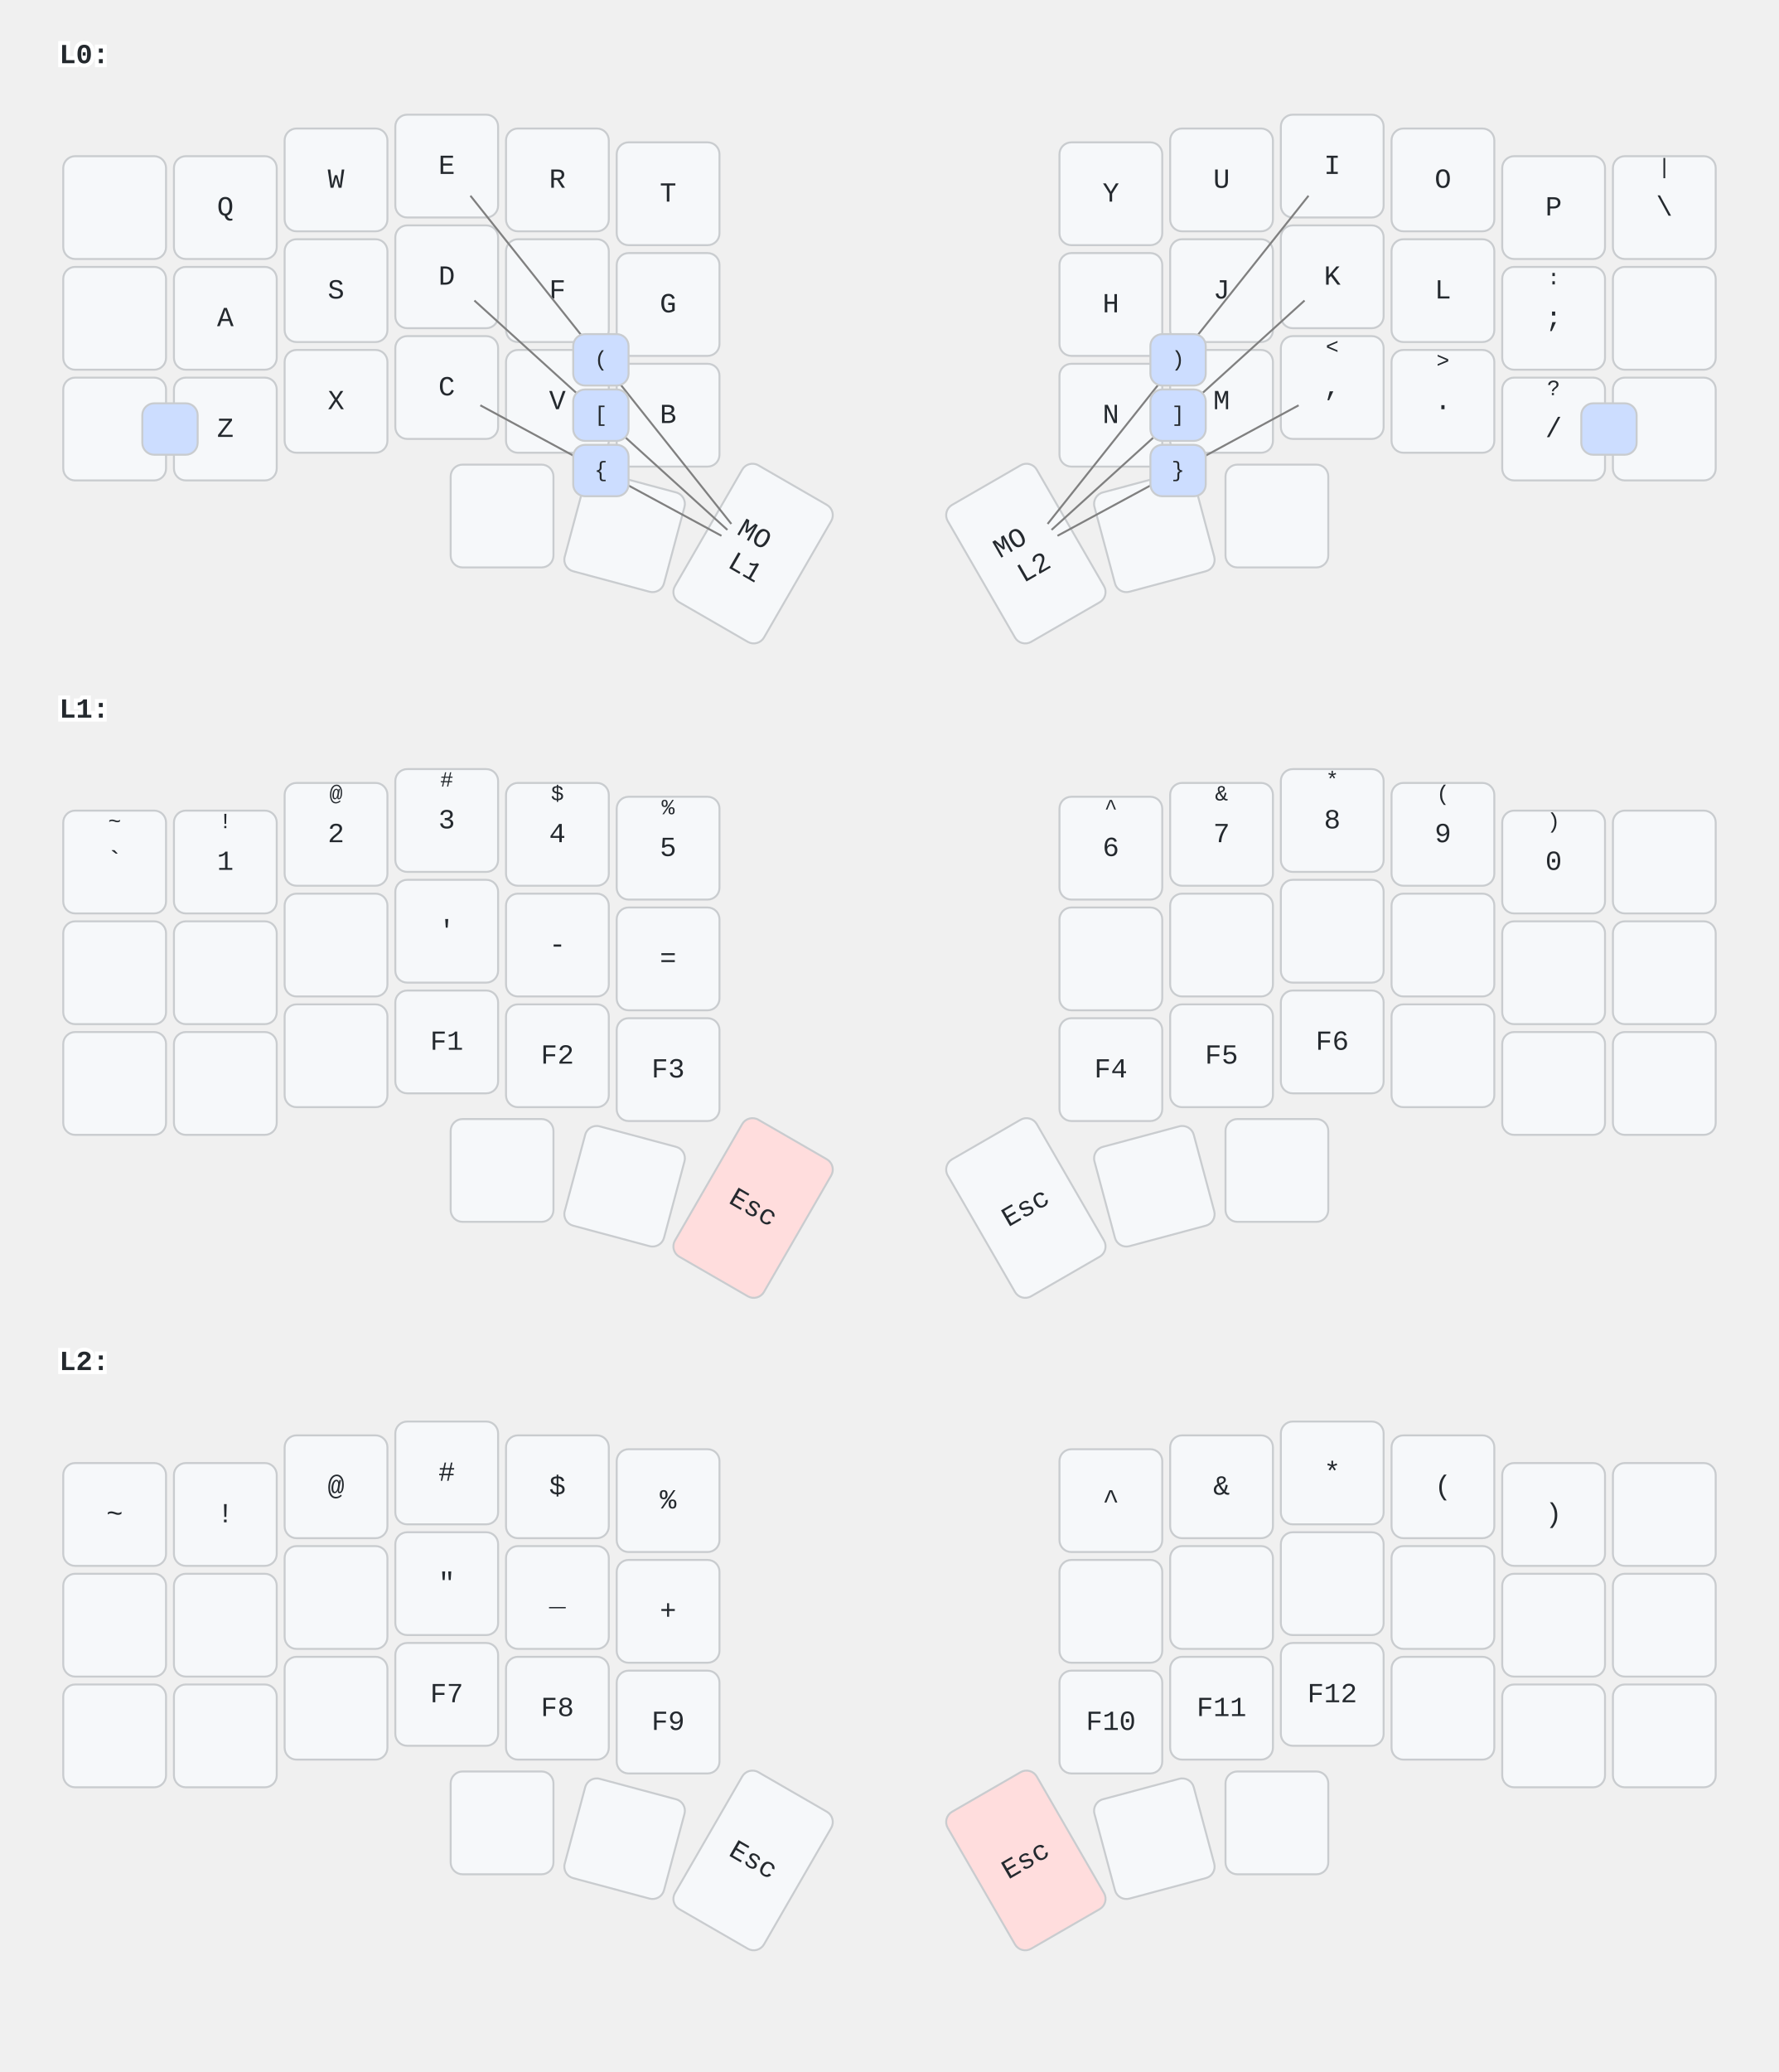
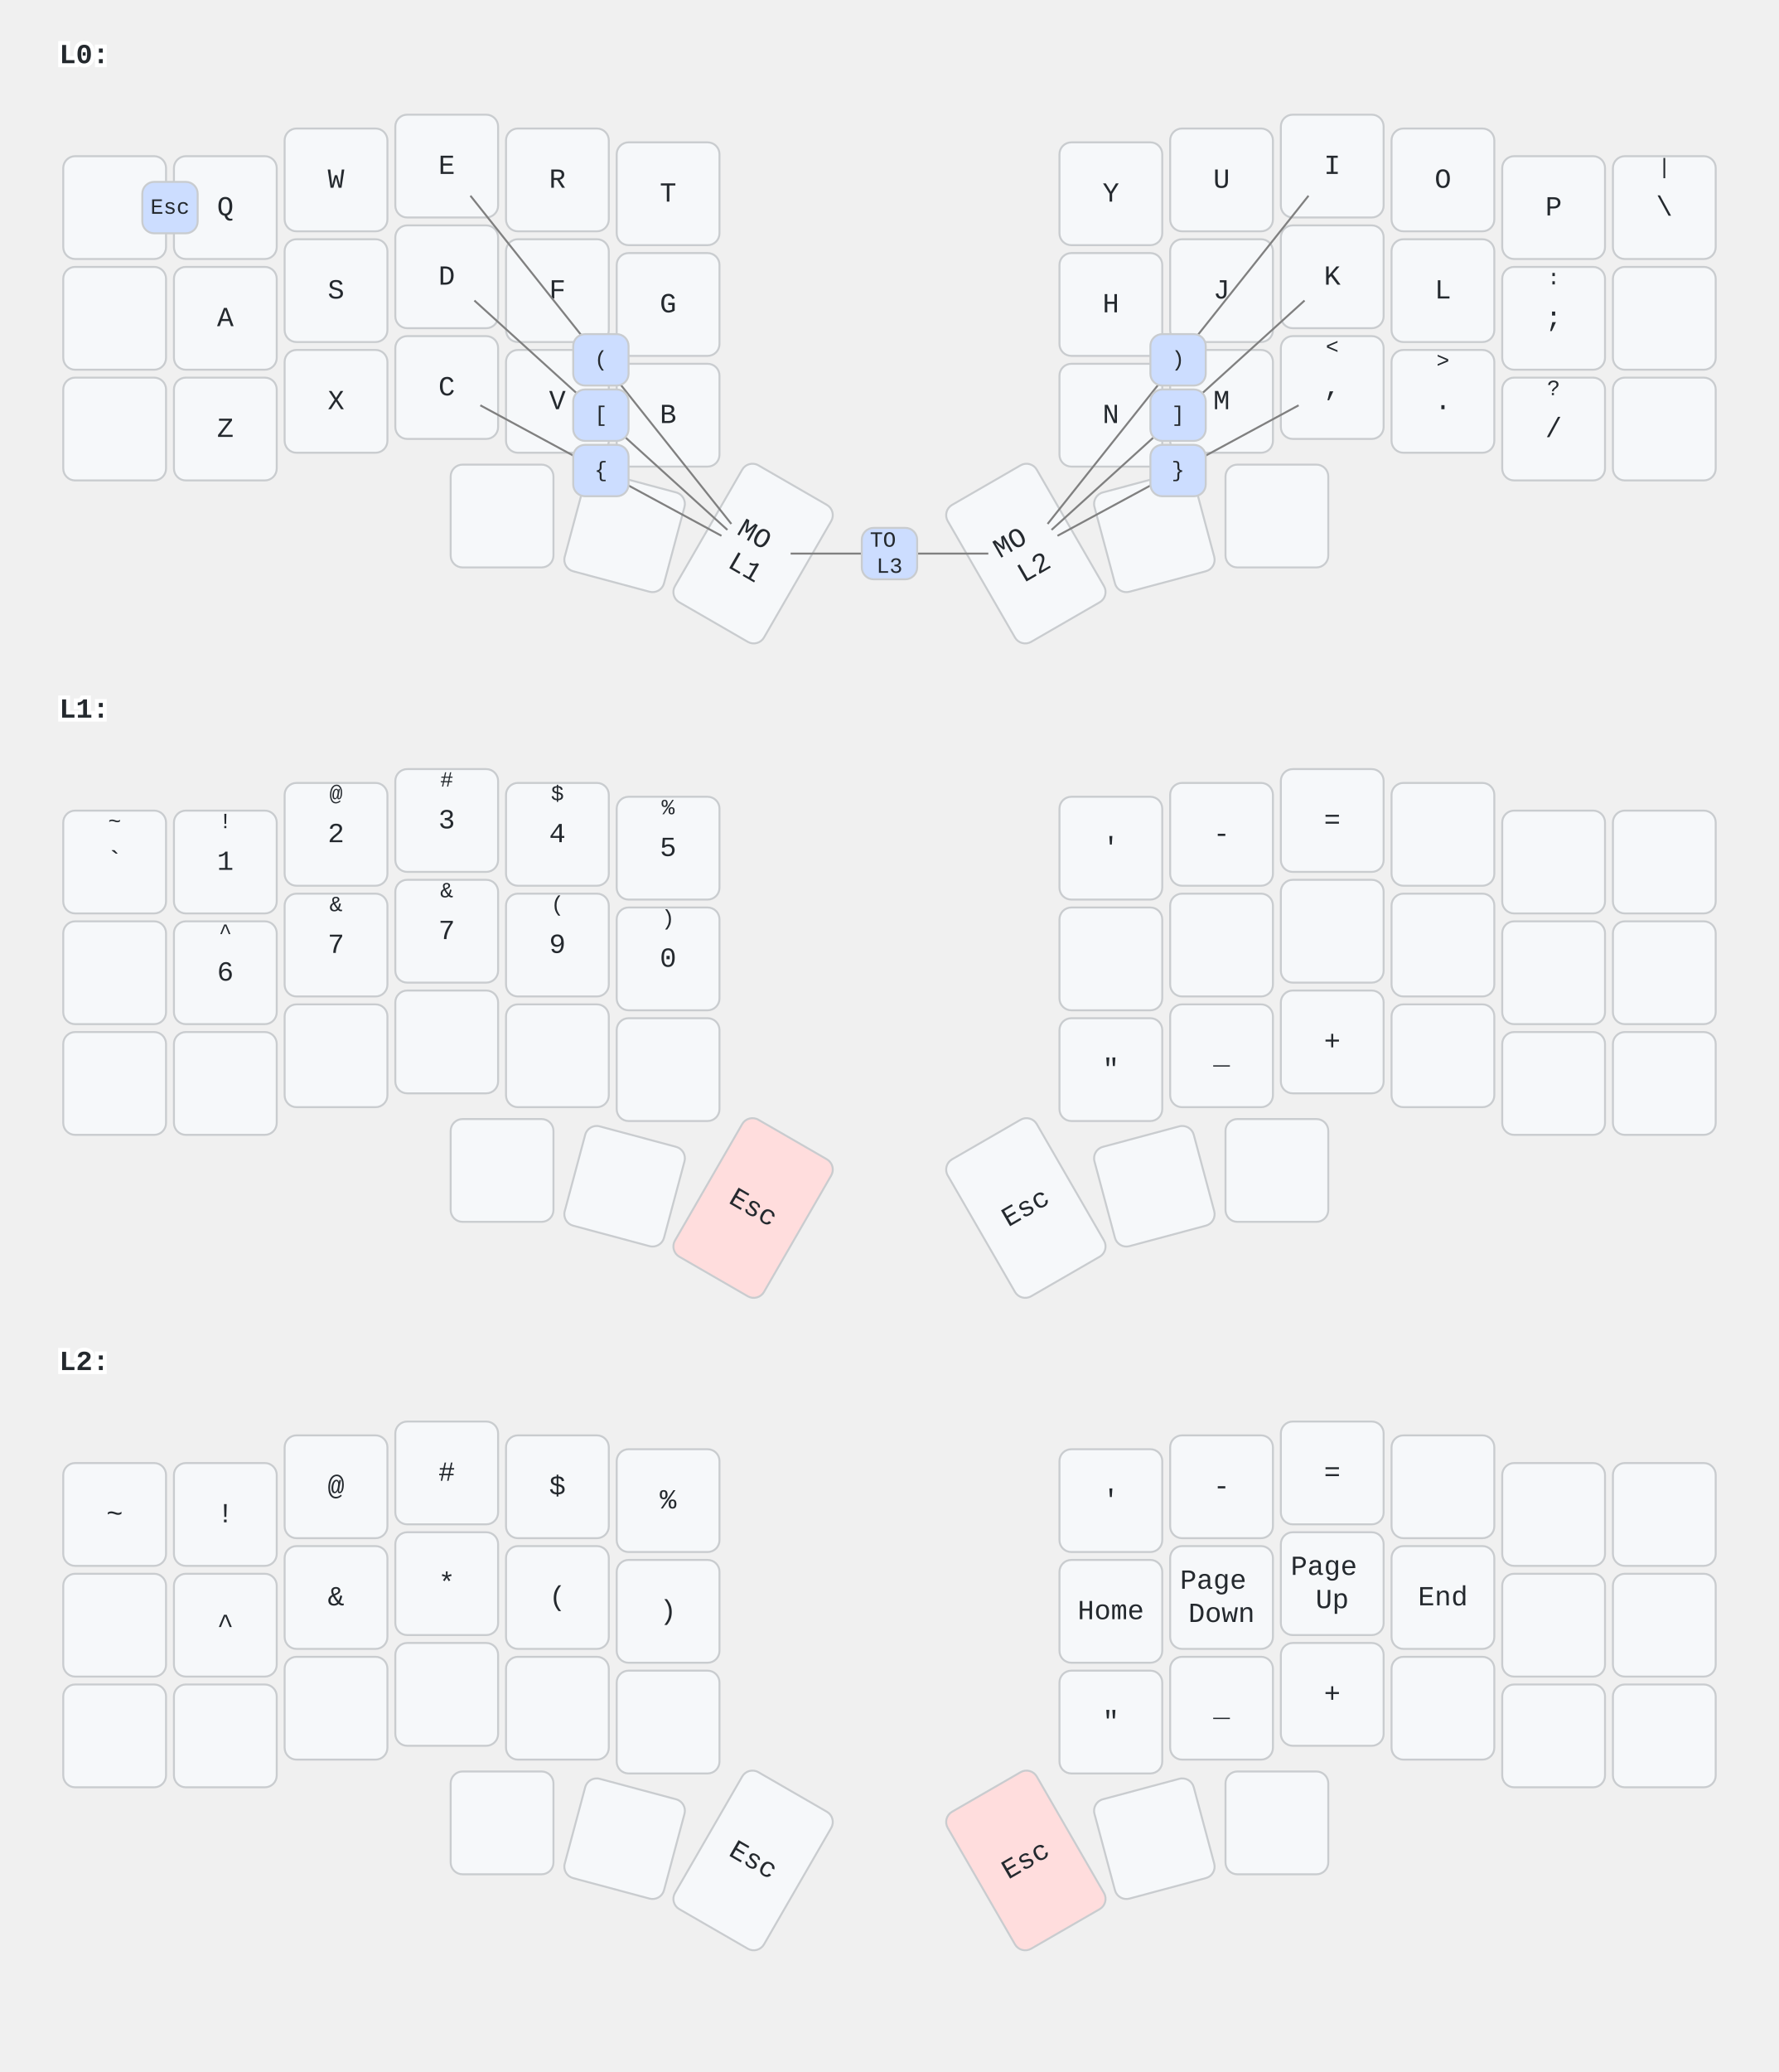
<svg xmlns="http://www.w3.org/2000/svg" xmlns:xlink="http://www.w3.org/1999/xlink" width="900" height="1048" viewBox="0 0 900 1048" class="keymap">
  <defs>/* start glyphs */
<svg id="mdi.apple-keyboard-command">
      <svg viewBox="0 0 24 24">
        <path d="M6,2A4,4 0 0,1 10,6V8H14V6A4,4 0 0,1 18,2A4,4 0 0,1 22,6A4,4 0 0,1 18,10H16V14H18A4,4 0 0,1 22,18A4,4 0 0,1 18,22A4,4 0 0,1 14,18V16H10V18A4,4 0 0,1 6,22A4,4 0 0,1 2,18A4,4 0 0,1 6,14H8V10H6A4,4 0 0,1 2,6A4,4 0 0,1 6,2M16,18A2,2 0 0,0 18,20A2,2 0 0,0 20,18A2,2 0 0,0 18,16H16V18M14,10H10V14H14V10M6,16A2,2 0 0,0 4,18A2,2 0 0,0 6,20A2,2 0 0,0 8,18V16H6M8,6A2,2 0 0,0 6,4A2,2 0 0,0 4,6A2,2 0 0,0 6,8H8V6M18,8A2,2 0 0,0 20,6A2,2 0 0,0 18,4A2,2 0 0,0 16,6V8H18Z" />
      </svg>
    </svg>
    <svg id="mdi.apple-keyboard-control">
      <svg viewBox="0 0 24 24">
        <path d="M19.78,11.78L18.36,13.19L12,6.83L5.64,13.19L4.22,11.78L12,4L19.78,11.78Z" />
      </svg>
    </svg>
    <svg id="mdi.apple-keyboard-option">
      <svg viewBox="0 0 24 24">
        <path d="M3,4H9.11L16.15,18H21V20H14.88L7.84,6H3V4M14,4H21V6H14V4Z" />
      </svg>
    </svg>
    <svg id="mdi.apple-keyboard-shift">
      <svg viewBox="0 0 24 24">
        <path d="M15,18V12H17.17L12,6.83L6.83,12H9V18H15M12,4L22,14H17V20H7V14H2L12,4Z" />
      </svg>
    </svg>
    <svg id="mdi.arrow-down">
      <svg viewBox="0 0 24 24">
        <path d="M11,4H13V16L18.5,10.5L19.92,11.92L12,19.84L4.08,11.92L5.5,10.5L11,16V4Z" />
      </svg>
    </svg>
    <svg id="mdi.arrow-left">
      <svg viewBox="0 0 24 24">
        <path d="M20,11V13H8L13.5,18.5L12.08,19.92L4.16,12L12.08,4.08L13.5,5.5L8,11H20Z" />
      </svg>
    </svg>
    <svg id="mdi.arrow-right">
      <svg viewBox="0 0 24 24">
        <path d="M4,11V13H16L10.5,18.5L11.92,19.92L19.84,12L11.92,4.08L10.5,5.5L16,11H4Z" />
      </svg>
    </svg>
    <svg id="mdi.arrow-up">
      <svg viewBox="0 0 24 24">
        <path d="M13,20H11V8L5.5,13.5L4.08,12.08L12,4.16L19.92,12.08L18.5,13.5L13,8V20Z" />
      </svg>
    </svg>
    <svg id="mdi.backspace-outline">
      <svg viewBox="0 0 24 24">
        <path d="M19,15.59L17.59,17L14,13.41L10.41,17L9,15.59L12.59,12L9,8.41L10.41,7L14,10.59L17.59,7L19,8.41L15.41,12L19,15.59M22,3A2,2 0 0,1 24,5V19A2,2 0 0,1 22,21H7C6.31,21 5.77,20.64 5.41,20.11L0,12L5.41,3.88C5.77,3.35 6.31,3 7,3H22M22,5H7L2.28,12L7,19H22V5Z" />
      </svg>
    </svg>
    <svg id="mdi.keyboard-return">
      <svg viewBox="0 0 24 24">
        <path d="M19,7V11H5.83L9.41,7.41L8,6L2,12L8,18L9.41,16.58L5.83,13H21V7H19Z" />
      </svg>
    </svg>
    <svg id="mdi.keyboard-space">
      <svg viewBox="0 0 24 24">
        <path d="M3 15H5V19H19V15H21V19C21 20.1 20.1 21 19 21H5C3.9 21 3 20.1 3 19V15Z" />
      </svg>
    </svg>
    <svg id="mdi.keyboard-tab">
      <svg viewBox="0 0 24 24">
        <path d="M20,18H22V6H20M11.59,7.41L15.17,11H1V13H15.17L11.59,16.58L13,18L19,12L13,6L11.59,7.41Z" />
      </svg>
    </svg>
  </defs>/* end glyphs */
<style>/* inherit to force styles through use tags */
svg path {
    fill: inherit;
}

/* font and background color specifications */
svg.keymap {
    font-family: SFMono-Regular,Consolas,Liberation Mono,Menlo,monospace;
    font-size: 14px;
    font-kerning: normal;
    text-rendering: optimizeLegibility;
    fill: #24292e;
}

/* default key styling */
rect.key {
    fill: #f6f8fa;
}

rect.key, rect.combo {
    stroke: #c9cccf;
    stroke-width: 1;
}

/* default key side styling, only used is draw_key_sides is set */
rect.side {
    filter: brightness(90%);
}

/* color accent for combo boxes */
rect.combo, rect.combo-separate {
    fill: #cdf;
}

/* color accent for held keys */
rect.held, rect.combo.held {
    fill: #fdd;
}

/* color accent for ghost (optional) keys */
rect.ghost, rect.combo.ghost {
    stroke-dasharray: 4, 4;
    stroke-width: 2;
}

text {
    text-anchor: middle;
    dominant-baseline: middle;
}

/* styling for layer labels */
text.label {
    font-weight: bold;
    text-anchor: start;
    stroke: white;
    stroke-width: 4;
    paint-order: stroke;
}

/* styling for optional footer */
text.footer {
    text-anchor: end;
    dominant-baseline: auto;
    stroke: white;
    stroke-width: 4;
    paint-order: stroke;
}

/* styling for combo tap, and key non-tap label text */
text.combo, text.hold, text.shifted, text.left, text.right {
    font-size: 11px;
}

text.hold {
    text-anchor: middle;
    dominant-baseline: auto;
}

text.shifted {
    text-anchor: middle;
    dominant-baseline: hanging;
}

text.left {
    text-anchor: start;
}

text.right {
    text-anchor: end;
}

text.layer-activator {
    text-decoration: underline;
}

/* styling for hold/shifted label text in combo box */
text.combo.hold, text.combo.shifted, text.combo.left, text.combo.right {
    font-size: 8px;
}

/* lighter symbol for transparent keys */
text.trans {
    fill: #7b7e81;
}

/* styling for combo dendrons */
path.combo {
    stroke-width: 1;
    stroke: gray;
    fill: none;
}

/* Start Tabler Icons Cleanup */
/* cannot use height/width with glyphs */
.icon-tabler &gt; path {
    fill: inherit;
    stroke: inherit;
    stroke-width: 2;
}
/* hide tabler's default box */
.icon-tabler &gt; path[stroke="none"][fill="none"] {
    visibility: hidden;
}
/* End Tabler Icons Cleanup */

@media (prefers-color-scheme: dark) {
svg.keymap { fill: #d1d6db; }
rect.key { fill: #3f4750; }
rect.key, rect.combo { stroke: #60666c; }
rect.combo, rect.combo-separate { fill: #1f3d7a; }
rect.held, rect.combo.held { fill: #854747; }
text.label, text.footer { stroke: black; }
text.trans { fill: #7e8184; }
path.combo { stroke: #7f7f7f; }

}
svg.keymap { background-color: #FFF; }</style>
  <g transform="translate(30, 0)" class="layer-L0">
    <text x="0" y="28" class="label" id="L0">L0:</text>
    <g transform="translate(0, 56)">
      <g transform="translate(28, 49)" class="key keypos-0">
        <rect rx="6" ry="6" x="-26" y="-26" width="52" height="52" class="key" />
        <use href="#mdi.keyboard-tab" xlink:href="#mdi.keyboard-tab" x="-10" y="-10" height="20" width="20.0" class="key tap glyph mdi.keyboard-tab" />
      </g>
      <g transform="translate(84, 49)" class="key keypos-1">
        <rect rx="6" ry="6" x="-26" y="-26" width="52" height="52" class="key" />
        <text x="0" y="0" class="key tap">Q</text>
      </g>
      <g transform="translate(140, 35)" class="key keypos-2">
        <rect rx="6" ry="6" x="-26" y="-26" width="52" height="52" class="key" />
        <text x="0" y="0" class="key tap">W</text>
      </g>
      <g transform="translate(196, 28)" class="key keypos-3">
        <rect rx="6" ry="6" x="-26" y="-26" width="52" height="52" class="key" />
        <text x="0" y="0" class="key tap">E</text>
      </g>
      <g transform="translate(252, 35)" class="key keypos-4">
        <rect rx="6" ry="6" x="-26" y="-26" width="52" height="52" class="key" />
        <text x="0" y="0" class="key tap">R</text>
      </g>
      <g transform="translate(308, 42)" class="key keypos-5">
        <rect rx="6" ry="6" x="-26" y="-26" width="52" height="52" class="key" />
        <text x="0" y="0" class="key tap">T</text>
      </g>
      <g transform="translate(532, 42)" class="key keypos-6">
        <rect rx="6" ry="6" x="-26" y="-26" width="52" height="52" class="key" />
        <text x="0" y="0" class="key tap">Y</text>
      </g>
      <g transform="translate(588, 35)" class="key keypos-7">
        <rect rx="6" ry="6" x="-26" y="-26" width="52" height="52" class="key" />
        <text x="0" y="0" class="key tap">U</text>
      </g>
      <g transform="translate(644, 28)" class="key keypos-8">
        <rect rx="6" ry="6" x="-26" y="-26" width="52" height="52" class="key" />
        <text x="0" y="0" class="key tap">I</text>
      </g>
      <g transform="translate(700, 35)" class="key keypos-9">
        <rect rx="6" ry="6" x="-26" y="-26" width="52" height="52" class="key" />
        <text x="0" y="0" class="key tap">O</text>
      </g>
      <g transform="translate(756, 49)" class="key keypos-10">
        <rect rx="6" ry="6" x="-26" y="-26" width="52" height="52" class="key" />
        <text x="0" y="0" class="key tap">P</text>
      </g>
      <g transform="translate(812, 49)" class="key keypos-11">
        <rect rx="6" ry="6" x="-26" y="-26" width="52" height="52" class="key" />
        <text x="0" y="0" class="key tap">\</text>
        <text x="0" y="-23" class="key shifted">|</text>
      </g>
      <g transform="translate(28, 105)" class="key keypos-12">
        <rect rx="6" ry="6" x="-26" y="-26" width="52" height="52" class="key" />
        <use href="#mdi.apple-keyboard-control" xlink:href="#mdi.apple-keyboard-control" x="-10" y="-10" height="20" width="20.0" class="key tap glyph mdi.apple-keyboard-control" />
      </g>
      <g transform="translate(84, 105)" class="key keypos-13">
        <rect rx="6" ry="6" x="-26" y="-26" width="52" height="52" class="key" />
        <text x="0" y="0" class="key tap">A</text>
      </g>
      <g transform="translate(140, 91)" class="key keypos-14">
        <rect rx="6" ry="6" x="-26" y="-26" width="52" height="52" class="key" />
        <text x="0" y="0" class="key tap">S</text>
      </g>
      <g transform="translate(196, 84)" class="key keypos-15">
        <rect rx="6" ry="6" x="-26" y="-26" width="52" height="52" class="key" />
        <text x="0" y="0" class="key tap">D</text>
      </g>
      <g transform="translate(252, 91)" class="key keypos-16">
        <rect rx="6" ry="6" x="-26" y="-26" width="52" height="52" class="key" />
        <text x="0" y="0" class="key tap">F</text>
      </g>
      <g transform="translate(308, 98)" class="key keypos-17">
        <rect rx="6" ry="6" x="-26" y="-26" width="52" height="52" class="key" />
        <text x="0" y="0" class="key tap">G</text>
      </g>
      <g transform="translate(532, 98)" class="key keypos-18">
        <rect rx="6" ry="6" x="-26" y="-26" width="52" height="52" class="key" />
        <text x="0" y="0" class="key tap">H</text>
      </g>
      <g transform="translate(588, 91)" class="key keypos-19">
        <rect rx="6" ry="6" x="-26" y="-26" width="52" height="52" class="key" />
        <text x="0" y="0" class="key tap">J</text>
      </g>
      <g transform="translate(644, 84)" class="key keypos-20">
        <rect rx="6" ry="6" x="-26" y="-26" width="52" height="52" class="key" />
        <text x="0" y="0" class="key tap">K</text>
      </g>
      <g transform="translate(700, 91)" class="key keypos-21">
        <rect rx="6" ry="6" x="-26" y="-26" width="52" height="52" class="key" />
        <text x="0" y="0" class="key tap">L</text>
      </g>
      <g transform="translate(756, 105)" class="key keypos-22">
        <rect rx="6" ry="6" x="-26" y="-26" width="52" height="52" class="key" />
        <text x="0" y="0" class="key tap">;</text>
        <text x="0" y="-23" class="key shifted">:</text>
      </g>
      <g transform="translate(812, 105)" class="key keypos-23">
        <rect rx="6" ry="6" x="-26" y="-26" width="52" height="52" class="key" />
        <use href="#mdi.keyboard-return" xlink:href="#mdi.keyboard-return" x="-10" y="-10" height="20" width="20.0" class="key tap glyph mdi.keyboard-return" />
      </g>
      <g transform="translate(28, 161)" class="key keypos-24">
        <rect rx="6" ry="6" x="-26" y="-26" width="52" height="52" class="key" />
        <use href="#mdi.apple-keyboard-shift" xlink:href="#mdi.apple-keyboard-shift" x="-10" y="-10" height="20" width="20.0" class="key tap glyph mdi.apple-keyboard-shift" />
      </g>
      <g transform="translate(84, 161)" class="key keypos-25">
        <rect rx="6" ry="6" x="-26" y="-26" width="52" height="52" class="key" />
        <text x="0" y="0" class="key tap">Z</text>
      </g>
      <g transform="translate(140, 147)" class="key keypos-26">
        <rect rx="6" ry="6" x="-26" y="-26" width="52" height="52" class="key" />
        <text x="0" y="0" class="key tap">X</text>
      </g>
      <g transform="translate(196, 140)" class="key keypos-27">
        <rect rx="6" ry="6" x="-26" y="-26" width="52" height="52" class="key" />
        <text x="0" y="0" class="key tap">C</text>
      </g>
      <g transform="translate(252, 147)" class="key keypos-28">
        <rect rx="6" ry="6" x="-26" y="-26" width="52" height="52" class="key" />
        <text x="0" y="0" class="key tap">V</text>
      </g>
      <g transform="translate(308, 154)" class="key keypos-29">
        <rect rx="6" ry="6" x="-26" y="-26" width="52" height="52" class="key" />
        <text x="0" y="0" class="key tap">B</text>
      </g>
      <g transform="translate(532, 154)" class="key keypos-30">
        <rect rx="6" ry="6" x="-26" y="-26" width="52" height="52" class="key" />
        <text x="0" y="0" class="key tap">N</text>
      </g>
      <g transform="translate(588, 147)" class="key keypos-31">
        <rect rx="6" ry="6" x="-26" y="-26" width="52" height="52" class="key" />
        <text x="0" y="0" class="key tap">M</text>
      </g>
      <g transform="translate(644, 140)" class="key keypos-32">
        <rect rx="6" ry="6" x="-26" y="-26" width="52" height="52" class="key" />
        <text x="0" y="0" class="key tap">,</text>
        <text x="0" y="-23" class="key shifted">&lt;</text>
      </g>
      <g transform="translate(700, 147)" class="key keypos-33">
        <rect rx="6" ry="6" x="-26" y="-26" width="52" height="52" class="key" />
        <text x="0" y="0" class="key tap">.</text>
        <text x="0" y="-23" class="key shifted">&gt;</text>
      </g>
      <g transform="translate(756, 161)" class="key keypos-34">
        <rect rx="6" ry="6" x="-26" y="-26" width="52" height="52" class="key" />
        <text x="0" y="0" class="key tap">/</text>
        <text x="0" y="-23" class="key shifted">?</text>
      </g>
      <g transform="translate(812, 161)" class="key keypos-35">
        <rect rx="6" ry="6" x="-26" y="-26" width="52" height="52" class="key" />
        <use href="#mdi.apple-keyboard-shift" xlink:href="#mdi.apple-keyboard-shift" x="-10" y="-10" height="20" width="20.0" class="key tap glyph mdi.apple-keyboard-shift" />
      </g>
      <g transform="translate(224, 205)" class="key keypos-36">
        <rect rx="6" ry="6" x="-26" y="-26" width="52" height="52" class="key" />
        <use href="#mdi.apple-keyboard-command" xlink:href="#mdi.apple-keyboard-command" x="-10" y="-10" height="20" width="20.0" class="key tap glyph mdi.apple-keyboard-command" />
      </g>
      <g transform="translate(286, 213) rotate(15.0)" class="key keypos-37">
        <rect rx="6" ry="6" x="-26" y="-26" width="52" height="52" class="key" />
        <use href="#mdi.keyboard-space" xlink:href="#mdi.keyboard-space" x="-10" y="-10" height="20" width="20.0" class="key tap glyph mdi.keyboard-space" />
      </g>
      <g transform="translate(351, 224) rotate(30.0)" class="key keypos-38">
        <rect rx="6" ry="6" x="-26" y="-40" width="52" height="80" class="key" />
        <text x="0" y="0" class="key tap">
          <tspan x="0" dy="-0.6em">MO</tspan>
          <tspan x="0" dy="1.2em">L1</tspan>
        </text>
      </g>
      <g transform="translate(489, 224) rotate(-30.0)" class="key keypos-39">
        <rect rx="6" ry="6" x="-26" y="-40" width="52" height="80" class="key" />
        <text x="0" y="0" class="key tap">
          <tspan x="0" dy="-0.6em">MO</tspan>
          <tspan x="0" dy="1.2em">L2</tspan>
        </text>
      </g>
      <g transform="translate(554, 213) rotate(-15.0)" class="key keypos-40">
        <rect rx="6" ry="6" x="-26" y="-26" width="52" height="52" class="key" />
        <use href="#mdi.backspace-outline" xlink:href="#mdi.backspace-outline" x="-10" y="-10" height="20" width="20.0" class="key tap glyph mdi.backspace-outline" />
      </g>
      <g transform="translate(616, 205)" class="key keypos-41">
        <rect rx="6" ry="6" x="-26" y="-26" width="52" height="52" class="key" />
        <use href="#mdi.apple-keyboard-command" xlink:href="#mdi.apple-keyboard-command" x="-10" y="-10" height="20" width="20.0" class="key tap glyph mdi.apple-keyboard-command" />
      </g>
      <g class="combo combopos-0">
+         <rect rx="6" ry="6" x="42" y="36" width="28" height="26" class="combo" />
+         <text x="56" y="49" class="combo tap">Esc</text>
+       </g>
+       <g class="combo combopos-1">
        <path d="M274,126 l-66,-83" class="combo" />
        <path d="M274,126 l66,83" class="combo" />
        <rect rx="6" ry="6" x="260" y="113" width="28" height="26" class="combo" />
        <text x="274" y="126" class="combo tap">(</text>
      </g>
-       <g class="combo combopos-1">
+       <g class="combo combopos-2">
        <path d="M274,154 l-64,-58" class="combo" />
        <path d="M274,154 l64,58" class="combo" />
        <rect rx="6" ry="6" x="260" y="141" width="28" height="26" class="combo" />
        <text x="274" y="154" class="combo tap">[</text>
      </g>
-       <g class="combo combopos-2">
+       <g class="combo combopos-3">
        <path d="M274,182 l-61,-33" class="combo" />
        <path d="M274,182 l61,33" class="combo" />
        <rect rx="6" ry="6" x="260" y="169" width="28" height="26" class="combo" />
        <text x="274" y="182" class="combo tap">{</text>
      </g>
-       <g class="combo combopos-3">
+       <g class="combo combopos-4">
        <path d="M566,126 l66,-83" class="combo" />
        <path d="M566,126 l-66,83" class="combo" />
        <rect rx="6" ry="6" x="552" y="113" width="28" height="26" class="combo" />
        <text x="566" y="126" class="combo tap">)</text>
      </g>
-       <g class="combo combopos-4">
+       <g class="combo combopos-5">
        <path d="M566,154 l64,-58" class="combo" />
        <path d="M566,154 l-64,58" class="combo" />
        <rect rx="6" ry="6" x="552" y="141" width="28" height="26" class="combo" />
        <text x="566" y="154" class="combo tap">]</text>
      </g>
-       <g class="combo combopos-5">
+       <g class="combo combopos-6">
        <path d="M566,182 l61,-33" class="combo" />
        <path d="M566,182 l-61,33" class="combo" />
        <rect rx="6" ry="6" x="552" y="169" width="28" height="26" class="combo" />
        <text x="566" y="182" class="combo tap">}</text>
      </g>
-       <g class="combo combopos-6">
-         <rect rx="6" ry="6" x="42" y="148" width="28" height="26" class="combo" />
-         <use href="#mdi.apple-keyboard-option" xlink:href="#mdi.apple-keyboard-option" x="46" y="151" height="20" width="20.0" class="combo tap glyph mdi.apple-keyboard-option" />
-       </g>
      <g class="combo combopos-7">
-         <rect rx="6" ry="6" x="770" y="148" width="28" height="26" class="combo" />
-         <use href="#mdi.apple-keyboard-option" xlink:href="#mdi.apple-keyboard-option" x="774" y="151" height="20" width="20.0" class="combo tap glyph mdi.apple-keyboard-option" />
+         <path d="M420,224 l-50,0" class="combo" />
+         <path d="M420,224 l50,0" class="combo" />
+         <rect rx="6" ry="6" x="406" y="211" width="28" height="26" class="combo" />
+         <text x="420" y="224" class="combo tap">
+           <tspan x="420" dy="-0.6em">TO</tspan>
+           <tspan x="420" dy="1.2em">L3</tspan>
+         </text>
      </g>
    </g>
  </g>
  <g transform="translate(30, 331)" class="layer-L1">
    <text x="0" y="28" class="label" id="L1">L1:</text>
    <g transform="translate(0, 56)">
      <g transform="translate(28, 49)" class="key keypos-0">
        <rect rx="6" ry="6" x="-26" y="-26" width="52" height="52" class="key" />
        <text x="0" y="0" class="key tap">`</text>
        <text x="0" y="-23" class="key shifted">~</text>
      </g>
      <g transform="translate(84, 49)" class="key keypos-1">
        <rect rx="6" ry="6" x="-26" y="-26" width="52" height="52" class="key" />
        <text x="0" y="0" class="key tap">1</text>
        <text x="0" y="-23" class="key shifted">!</text>
      </g>
      <g transform="translate(140, 35)" class="key keypos-2">
        <rect rx="6" ry="6" x="-26" y="-26" width="52" height="52" class="key" />
        <text x="0" y="0" class="key tap">2</text>
        <text x="0" y="-23" class="key shifted">@</text>
      </g>
      <g transform="translate(196, 28)" class="key keypos-3">
        <rect rx="6" ry="6" x="-26" y="-26" width="52" height="52" class="key" />
        <text x="0" y="0" class="key tap">3</text>
        <text x="0" y="-23" class="key shifted">#</text>
      </g>
      <g transform="translate(252, 35)" class="key keypos-4">
        <rect rx="6" ry="6" x="-26" y="-26" width="52" height="52" class="key" />
        <text x="0" y="0" class="key tap">4</text>
        <text x="0" y="-23" class="key shifted">$</text>
      </g>
      <g transform="translate(308, 42)" class="key keypos-5">
        <rect rx="6" ry="6" x="-26" y="-26" width="52" height="52" class="key" />
        <text x="0" y="0" class="key tap">5</text>
        <text x="0" y="-23" class="key shifted">%</text>
      </g>
      <g transform="translate(532, 42)" class="key keypos-6">
        <rect rx="6" ry="6" x="-26" y="-26" width="52" height="52" class="key" />
+         <text x="0" y="0" class="key tap">'</text>
+       </g>
+       <g transform="translate(588, 35)" class="key keypos-7">
+         <rect rx="6" ry="6" x="-26" y="-26" width="52" height="52" class="key" />
+         <text x="0" y="0" class="key tap">-</text>
+       </g>
+       <g transform="translate(644, 28)" class="key keypos-8">
+         <rect rx="6" ry="6" x="-26" y="-26" width="52" height="52" class="key" />
+         <text x="0" y="0" class="key tap">=</text>
+       </g>
+       <g transform="translate(700, 35)" class="key keypos-9">
+         <rect rx="6" ry="6" x="-26" y="-26" width="52" height="52" class="key" />
+       </g>
+       <g transform="translate(756, 49)" class="key keypos-10">
+         <rect rx="6" ry="6" x="-26" y="-26" width="52" height="52" class="key" />
+       </g>
+       <g transform="translate(812, 49)" class="key keypos-11">
+         <rect rx="6" ry="6" x="-26" y="-26" width="52" height="52" class="key" />
+       </g>
+       <g transform="translate(28, 105)" class="key keypos-12">
+         <rect rx="6" ry="6" x="-26" y="-26" width="52" height="52" class="key" />
+         <use href="#mdi.apple-keyboard-control" xlink:href="#mdi.apple-keyboard-control" x="-10" y="-10" height="20" width="20.0" class="key tap glyph mdi.apple-keyboard-control" />
+       </g>
+       <g transform="translate(84, 105)" class="key keypos-13">
+         <rect rx="6" ry="6" x="-26" y="-26" width="52" height="52" class="key" />
        <text x="0" y="0" class="key tap">6</text>
        <text x="0" y="-23" class="key shifted">^</text>
      </g>
-       <g transform="translate(588, 35)" class="key keypos-7">
+       <g transform="translate(140, 91)" class="key keypos-14">
        <rect rx="6" ry="6" x="-26" y="-26" width="52" height="52" class="key" />
        <text x="0" y="0" class="key tap">7</text>
        <text x="0" y="-23" class="key shifted">&amp;</text>
      </g>
-       <g transform="translate(644, 28)" class="key keypos-8">
-         <rect rx="6" ry="6" x="-26" y="-26" width="52" height="52" class="key" />
-         <text x="0" y="0" class="key tap">8</text>
-         <text x="0" y="-23" class="key shifted">*</text>
-       </g>
-       <g transform="translate(700, 35)" class="key keypos-9">
+       <g transform="translate(196, 84)" class="key keypos-15">
+         <rect rx="6" ry="6" x="-26" y="-26" width="52" height="52" class="key" />
+         <text x="0" y="0" class="key tap">7</text>
+         <text x="0" y="-23" class="key shifted">&amp;</text>
+       </g>
+       <g transform="translate(252, 91)" class="key keypos-16">
        <rect rx="6" ry="6" x="-26" y="-26" width="52" height="52" class="key" />
        <text x="0" y="0" class="key tap">9</text>
        <text x="0" y="-23" class="key shifted">(</text>
      </g>
-       <g transform="translate(756, 49)" class="key keypos-10">
+       <g transform="translate(308, 98)" class="key keypos-17">
        <rect rx="6" ry="6" x="-26" y="-26" width="52" height="52" class="key" />
        <text x="0" y="0" class="key tap">0</text>
        <text x="0" y="-23" class="key shifted">)</text>
      </g>
-       <g transform="translate(812, 49)" class="key keypos-11">
-         <rect rx="6" ry="6" x="-26" y="-26" width="52" height="52" class="key" />
-       </g>
-       <g transform="translate(28, 105)" class="key keypos-12">
-         <rect rx="6" ry="6" x="-26" y="-26" width="52" height="52" class="key" />
-         <use href="#mdi.apple-keyboard-control" xlink:href="#mdi.apple-keyboard-control" x="-10" y="-10" height="20" width="20.0" class="key tap glyph mdi.apple-keyboard-control" />
-       </g>
-       <g transform="translate(84, 105)" class="key keypos-13">
-         <rect rx="6" ry="6" x="-26" y="-26" width="52" height="52" class="key" />
-       </g>
-       <g transform="translate(140, 91)" class="key keypos-14">
-         <rect rx="6" ry="6" x="-26" y="-26" width="52" height="52" class="key" />
-       </g>
-       <g transform="translate(196, 84)" class="key keypos-15">
-         <rect rx="6" ry="6" x="-26" y="-26" width="52" height="52" class="key" />
-         <text x="0" y="0" class="key tap">'</text>
-       </g>
-       <g transform="translate(252, 91)" class="key keypos-16">
-         <rect rx="6" ry="6" x="-26" y="-26" width="52" height="52" class="key" />
-         <text x="0" y="0" class="key tap">-</text>
-       </g>
-       <g transform="translate(308, 98)" class="key keypos-17">
-         <rect rx="6" ry="6" x="-26" y="-26" width="52" height="52" class="key" />
-         <text x="0" y="0" class="key tap">=</text>
-       </g>
      <g transform="translate(532, 98)" class="key keypos-18">
        <rect rx="6" ry="6" x="-26" y="-26" width="52" height="52" class="key" />
        <use href="#mdi.arrow-left" xlink:href="#mdi.arrow-left" x="-10" y="-10" height="20" width="20.0" class="key tap glyph mdi.arrow-left" />
      </g>
      <g transform="translate(588, 91)" class="key keypos-19">
        <rect rx="6" ry="6" x="-26" y="-26" width="52" height="52" class="key" />
        <use href="#mdi.arrow-down" xlink:href="#mdi.arrow-down" x="-10" y="-10" height="20" width="20.0" class="key tap glyph mdi.arrow-down" />
      </g>
      <g transform="translate(644, 84)" class="key keypos-20">
        <rect rx="6" ry="6" x="-26" y="-26" width="52" height="52" class="key" />
        <use href="#mdi.arrow-up" xlink:href="#mdi.arrow-up" x="-10" y="-10" height="20" width="20.0" class="key tap glyph mdi.arrow-up" />
      </g>
      <g transform="translate(700, 91)" class="key keypos-21">
        <rect rx="6" ry="6" x="-26" y="-26" width="52" height="52" class="key" />
        <use href="#mdi.arrow-right" xlink:href="#mdi.arrow-right" x="-10" y="-10" height="20" width="20.0" class="key tap glyph mdi.arrow-right" />
      </g>
      <g transform="translate(756, 105)" class="key keypos-22">
        <rect rx="6" ry="6" x="-26" y="-26" width="52" height="52" class="key" />
      </g>
      <g transform="translate(812, 105)" class="key keypos-23">
        <rect rx="6" ry="6" x="-26" y="-26" width="52" height="52" class="key" />
        <use href="#mdi.keyboard-return" xlink:href="#mdi.keyboard-return" x="-10" y="-10" height="20" width="20.0" class="key tap glyph mdi.keyboard-return" />
      </g>
      <g transform="translate(28, 161)" class="key keypos-24">
        <rect rx="6" ry="6" x="-26" y="-26" width="52" height="52" class="key" />
        <use href="#mdi.apple-keyboard-shift" xlink:href="#mdi.apple-keyboard-shift" x="-10" y="-10" height="20" width="20.0" class="key tap glyph mdi.apple-keyboard-shift" />
      </g>
      <g transform="translate(84, 161)" class="key keypos-25">
        <rect rx="6" ry="6" x="-26" y="-26" width="52" height="52" class="key" />
+         <use href="#mdi.apple-keyboard-option" xlink:href="#mdi.apple-keyboard-option" x="-10" y="-10" height="20" width="20.0" class="key tap glyph mdi.apple-keyboard-option" />
      </g>
      <g transform="translate(140, 147)" class="key keypos-26">
        <rect rx="6" ry="6" x="-26" y="-26" width="52" height="52" class="key" />
      </g>
      <g transform="translate(196, 140)" class="key keypos-27">
        <rect rx="6" ry="6" x="-26" y="-26" width="52" height="52" class="key" />
-         <text x="0" y="0" class="key tap">F1</text>
      </g>
      <g transform="translate(252, 147)" class="key keypos-28">
        <rect rx="6" ry="6" x="-26" y="-26" width="52" height="52" class="key" />
-         <text x="0" y="0" class="key tap">F2</text>
      </g>
      <g transform="translate(308, 154)" class="key keypos-29">
        <rect rx="6" ry="6" x="-26" y="-26" width="52" height="52" class="key" />
-         <text x="0" y="0" class="key tap">F3</text>
      </g>
      <g transform="translate(532, 154)" class="key keypos-30">
        <rect rx="6" ry="6" x="-26" y="-26" width="52" height="52" class="key" />
-         <text x="0" y="0" class="key tap">F4</text>
+         <text x="0" y="0" class="key tap">"</text>
      </g>
      <g transform="translate(588, 147)" class="key keypos-31">
        <rect rx="6" ry="6" x="-26" y="-26" width="52" height="52" class="key" />
-         <text x="0" y="0" class="key tap">F5</text>
+         <text x="0" y="0" class="key tap">_</text>
      </g>
      <g transform="translate(644, 140)" class="key keypos-32">
        <rect rx="6" ry="6" x="-26" y="-26" width="52" height="52" class="key" />
-         <text x="0" y="0" class="key tap">F6</text>
+         <text x="0" y="0" class="key tap">+</text>
      </g>
      <g transform="translate(700, 147)" class="key keypos-33">
        <rect rx="6" ry="6" x="-26" y="-26" width="52" height="52" class="key" />
      </g>
      <g transform="translate(756, 161)" class="key keypos-34">
        <rect rx="6" ry="6" x="-26" y="-26" width="52" height="52" class="key" />
+         <use href="#mdi.apple-keyboard-option" xlink:href="#mdi.apple-keyboard-option" x="-10" y="-10" height="20" width="20.0" class="key tap glyph mdi.apple-keyboard-option" />
      </g>
      <g transform="translate(812, 161)" class="key keypos-35">
        <rect rx="6" ry="6" x="-26" y="-26" width="52" height="52" class="key" />
        <use href="#mdi.apple-keyboard-shift" xlink:href="#mdi.apple-keyboard-shift" x="-10" y="-10" height="20" width="20.0" class="key tap glyph mdi.apple-keyboard-shift" />
      </g>
      <g transform="translate(224, 205)" class="key keypos-36">
        <rect rx="6" ry="6" x="-26" y="-26" width="52" height="52" class="key" />
        <use href="#mdi.apple-keyboard-command" xlink:href="#mdi.apple-keyboard-command" x="-10" y="-10" height="20" width="20.0" class="key tap glyph mdi.apple-keyboard-command" />
      </g>
      <g transform="translate(286, 213) rotate(15.0)" class="key keypos-37">
        <rect rx="6" ry="6" x="-26" y="-26" width="52" height="52" class="key" />
        <use href="#mdi.keyboard-space" xlink:href="#mdi.keyboard-space" x="-10" y="-10" height="20" width="20.0" class="key tap glyph mdi.keyboard-space" />
      </g>
      <g transform="translate(351, 224) rotate(30.0)" class="key held keypos-38">
        <rect rx="6" ry="6" x="-26" y="-40" width="52" height="80" class="key held" />
        <text x="0" y="0" class="key held tap">Esc</text>
      </g>
      <g transform="translate(489, 224) rotate(-30.0)" class="key keypos-39">
        <rect rx="6" ry="6" x="-26" y="-40" width="52" height="80" class="key" />
        <text x="0" y="0" class="key tap">Esc</text>
      </g>
      <g transform="translate(554, 213) rotate(-15.0)" class="key keypos-40">
        <rect rx="6" ry="6" x="-26" y="-26" width="52" height="52" class="key" />
        <use href="#mdi.backspace-outline" xlink:href="#mdi.backspace-outline" x="-10" y="-10" height="20" width="20.0" class="key tap glyph mdi.backspace-outline" />
      </g>
      <g transform="translate(616, 205)" class="key keypos-41">
        <rect rx="6" ry="6" x="-26" y="-26" width="52" height="52" class="key" />
        <use href="#mdi.apple-keyboard-command" xlink:href="#mdi.apple-keyboard-command" x="-10" y="-10" height="20" width="20.0" class="key tap glyph mdi.apple-keyboard-command" />
      </g>
    </g>
  </g>
  <g transform="translate(30, 661)" class="layer-L2">
    <text x="0" y="28" class="label" id="L2">L2:</text>
    <g transform="translate(0, 56)">
      <g transform="translate(28, 49)" class="key keypos-0">
        <rect rx="6" ry="6" x="-26" y="-26" width="52" height="52" class="key" />
        <text x="0" y="0" class="key tap">~</text>
      </g>
      <g transform="translate(84, 49)" class="key keypos-1">
        <rect rx="6" ry="6" x="-26" y="-26" width="52" height="52" class="key" />
        <text x="0" y="0" class="key tap">!</text>
      </g>
      <g transform="translate(140, 35)" class="key keypos-2">
        <rect rx="6" ry="6" x="-26" y="-26" width="52" height="52" class="key" />
        <text x="0" y="0" class="key tap">@</text>
      </g>
      <g transform="translate(196, 28)" class="key keypos-3">
        <rect rx="6" ry="6" x="-26" y="-26" width="52" height="52" class="key" />
        <text x="0" y="0" class="key tap">#</text>
      </g>
      <g transform="translate(252, 35)" class="key keypos-4">
        <rect rx="6" ry="6" x="-26" y="-26" width="52" height="52" class="key" />
        <text x="0" y="0" class="key tap">$</text>
      </g>
      <g transform="translate(308, 42)" class="key keypos-5">
        <rect rx="6" ry="6" x="-26" y="-26" width="52" height="52" class="key" />
        <text x="0" y="0" class="key tap">%</text>
      </g>
      <g transform="translate(532, 42)" class="key keypos-6">
        <rect rx="6" ry="6" x="-26" y="-26" width="52" height="52" class="key" />
+         <text x="0" y="0" class="key tap">'</text>
+       </g>
+       <g transform="translate(588, 35)" class="key keypos-7">
+         <rect rx="6" ry="6" x="-26" y="-26" width="52" height="52" class="key" />
+         <text x="0" y="0" class="key tap">-</text>
+       </g>
+       <g transform="translate(644, 28)" class="key keypos-8">
+         <rect rx="6" ry="6" x="-26" y="-26" width="52" height="52" class="key" />
+         <text x="0" y="0" class="key tap">=</text>
+       </g>
+       <g transform="translate(700, 35)" class="key keypos-9">
+         <rect rx="6" ry="6" x="-26" y="-26" width="52" height="52" class="key" />
+       </g>
+       <g transform="translate(756, 49)" class="key keypos-10">
+         <rect rx="6" ry="6" x="-26" y="-26" width="52" height="52" class="key" />
+       </g>
+       <g transform="translate(812, 49)" class="key keypos-11">
+         <rect rx="6" ry="6" x="-26" y="-26" width="52" height="52" class="key" />
+       </g>
+       <g transform="translate(28, 105)" class="key keypos-12">
+         <rect rx="6" ry="6" x="-26" y="-26" width="52" height="52" class="key" />
+         <use href="#mdi.apple-keyboard-control" xlink:href="#mdi.apple-keyboard-control" x="-10" y="-10" height="20" width="20.0" class="key tap glyph mdi.apple-keyboard-control" />
+       </g>
+       <g transform="translate(84, 105)" class="key keypos-13">
+         <rect rx="6" ry="6" x="-26" y="-26" width="52" height="52" class="key" />
        <text x="0" y="0" class="key tap">^</text>
      </g>
-       <g transform="translate(588, 35)" class="key keypos-7">
+       <g transform="translate(140, 91)" class="key keypos-14">
        <rect rx="6" ry="6" x="-26" y="-26" width="52" height="52" class="key" />
        <text x="0" y="0" class="key tap">&amp;</text>
      </g>
-       <g transform="translate(644, 28)" class="key keypos-8">
+       <g transform="translate(196, 84)" class="key keypos-15">
        <rect rx="6" ry="6" x="-26" y="-26" width="52" height="52" class="key" />
        <text x="0" y="0" class="key tap">*</text>
      </g>
-       <g transform="translate(700, 35)" class="key keypos-9">
+       <g transform="translate(252, 91)" class="key keypos-16">
        <rect rx="6" ry="6" x="-26" y="-26" width="52" height="52" class="key" />
        <text x="0" y="0" class="key tap">(</text>
      </g>
-       <g transform="translate(756, 49)" class="key keypos-10">
+       <g transform="translate(308, 98)" class="key keypos-17">
        <rect rx="6" ry="6" x="-26" y="-26" width="52" height="52" class="key" />
        <text x="0" y="0" class="key tap">)</text>
      </g>
-       <g transform="translate(812, 49)" class="key keypos-11">
-         <rect rx="6" ry="6" x="-26" y="-26" width="52" height="52" class="key" />
-       </g>
-       <g transform="translate(28, 105)" class="key keypos-12">
-         <rect rx="6" ry="6" x="-26" y="-26" width="52" height="52" class="key" />
-         <use href="#mdi.apple-keyboard-control" xlink:href="#mdi.apple-keyboard-control" x="-10" y="-10" height="20" width="20.0" class="key tap glyph mdi.apple-keyboard-control" />
-       </g>
-       <g transform="translate(84, 105)" class="key keypos-13">
-         <rect rx="6" ry="6" x="-26" y="-26" width="52" height="52" class="key" />
-       </g>
-       <g transform="translate(140, 91)" class="key keypos-14">
-         <rect rx="6" ry="6" x="-26" y="-26" width="52" height="52" class="key" />
-       </g>
-       <g transform="translate(196, 84)" class="key keypos-15">
+       <g transform="translate(532, 98)" class="key keypos-18">
+         <rect rx="6" ry="6" x="-26" y="-26" width="52" height="52" class="key" />
+         <text x="0" y="0" class="key tap">Home</text>
+       </g>
+       <g transform="translate(588, 91)" class="key keypos-19">
+         <rect rx="6" ry="6" x="-26" y="-26" width="52" height="52" class="key" />
+         <text x="0" y="0" class="key tap">
+           <tspan x="0" dy="-0.6em">Page</tspan>
+           <tspan x="0" dy="1.2em">Down</tspan>
+         </text>
+       </g>
+       <g transform="translate(644, 84)" class="key keypos-20">
+         <rect rx="6" ry="6" x="-26" y="-26" width="52" height="52" class="key" />
+         <text x="0" y="0" class="key tap">
+           <tspan x="0" dy="-0.6em">Page</tspan>
+           <tspan x="0" dy="1.2em">Up</tspan>
+         </text>
+       </g>
+       <g transform="translate(700, 91)" class="key keypos-21">
+         <rect rx="6" ry="6" x="-26" y="-26" width="52" height="52" class="key" />
+         <text x="0" y="0" class="key tap">End</text>
+       </g>
+       <g transform="translate(756, 105)" class="key keypos-22">
+         <rect rx="6" ry="6" x="-26" y="-26" width="52" height="52" class="key" />
+       </g>
+       <g transform="translate(812, 105)" class="key keypos-23">
+         <rect rx="6" ry="6" x="-26" y="-26" width="52" height="52" class="key" />
+         <use href="#mdi.keyboard-return" xlink:href="#mdi.keyboard-return" x="-10" y="-10" height="20" width="20.0" class="key tap glyph mdi.keyboard-return" />
+       </g>
+       <g transform="translate(28, 161)" class="key keypos-24">
+         <rect rx="6" ry="6" x="-26" y="-26" width="52" height="52" class="key" />
+         <use href="#mdi.apple-keyboard-shift" xlink:href="#mdi.apple-keyboard-shift" x="-10" y="-10" height="20" width="20.0" class="key tap glyph mdi.apple-keyboard-shift" />
+       </g>
+       <g transform="translate(84, 161)" class="key keypos-25">
+         <rect rx="6" ry="6" x="-26" y="-26" width="52" height="52" class="key" />
+         <use href="#mdi.apple-keyboard-option" xlink:href="#mdi.apple-keyboard-option" x="-10" y="-10" height="20" width="20.0" class="key tap glyph mdi.apple-keyboard-option" />
+       </g>
+       <g transform="translate(140, 147)" class="key keypos-26">
+         <rect rx="6" ry="6" x="-26" y="-26" width="52" height="52" class="key" />
+       </g>
+       <g transform="translate(196, 140)" class="key keypos-27">
+         <rect rx="6" ry="6" x="-26" y="-26" width="52" height="52" class="key" />
+       </g>
+       <g transform="translate(252, 147)" class="key keypos-28">
+         <rect rx="6" ry="6" x="-26" y="-26" width="52" height="52" class="key" />
+       </g>
+       <g transform="translate(308, 154)" class="key keypos-29">
+         <rect rx="6" ry="6" x="-26" y="-26" width="52" height="52" class="key" />
+       </g>
+       <g transform="translate(532, 154)" class="key keypos-30">
        <rect rx="6" ry="6" x="-26" y="-26" width="52" height="52" class="key" />
        <text x="0" y="0" class="key tap">"</text>
      </g>
-       <g transform="translate(252, 91)" class="key keypos-16">
+       <g transform="translate(588, 147)" class="key keypos-31">
        <rect rx="6" ry="6" x="-26" y="-26" width="52" height="52" class="key" />
        <text x="0" y="0" class="key tap">_</text>
      </g>
-       <g transform="translate(308, 98)" class="key keypos-17">
+       <g transform="translate(644, 140)" class="key keypos-32">
        <rect rx="6" ry="6" x="-26" y="-26" width="52" height="52" class="key" />
        <text x="0" y="0" class="key tap">+</text>
      </g>
-       <g transform="translate(532, 98)" class="key keypos-18">
-         <rect rx="6" ry="6" x="-26" y="-26" width="52" height="52" class="key" />
-         <use href="#mdi.arrow-left" xlink:href="#mdi.arrow-left" x="-10" y="-10" height="20" width="20.0" class="key tap glyph mdi.arrow-left" />
-       </g>
-       <g transform="translate(588, 91)" class="key keypos-19">
-         <rect rx="6" ry="6" x="-26" y="-26" width="52" height="52" class="key" />
-         <use href="#mdi.arrow-down" xlink:href="#mdi.arrow-down" x="-10" y="-10" height="20" width="20.0" class="key tap glyph mdi.arrow-down" />
-       </g>
-       <g transform="translate(644, 84)" class="key keypos-20">
-         <rect rx="6" ry="6" x="-26" y="-26" width="52" height="52" class="key" />
-         <use href="#mdi.arrow-up" xlink:href="#mdi.arrow-up" x="-10" y="-10" height="20" width="20.0" class="key tap glyph mdi.arrow-up" />
-       </g>
-       <g transform="translate(700, 91)" class="key keypos-21">
-         <rect rx="6" ry="6" x="-26" y="-26" width="52" height="52" class="key" />
-         <use href="#mdi.arrow-right" xlink:href="#mdi.arrow-right" x="-10" y="-10" height="20" width="20.0" class="key tap glyph mdi.arrow-right" />
-       </g>
-       <g transform="translate(756, 105)" class="key keypos-22">
-         <rect rx="6" ry="6" x="-26" y="-26" width="52" height="52" class="key" />
-       </g>
-       <g transform="translate(812, 105)" class="key keypos-23">
-         <rect rx="6" ry="6" x="-26" y="-26" width="52" height="52" class="key" />
-         <use href="#mdi.keyboard-return" xlink:href="#mdi.keyboard-return" x="-10" y="-10" height="20" width="20.0" class="key tap glyph mdi.keyboard-return" />
-       </g>
-       <g transform="translate(28, 161)" class="key keypos-24">
-         <rect rx="6" ry="6" x="-26" y="-26" width="52" height="52" class="key" />
-         <use href="#mdi.apple-keyboard-shift" xlink:href="#mdi.apple-keyboard-shift" x="-10" y="-10" height="20" width="20.0" class="key tap glyph mdi.apple-keyboard-shift" />
-       </g>
-       <g transform="translate(84, 161)" class="key keypos-25">
-         <rect rx="6" ry="6" x="-26" y="-26" width="52" height="52" class="key" />
-       </g>
-       <g transform="translate(140, 147)" class="key keypos-26">
-         <rect rx="6" ry="6" x="-26" y="-26" width="52" height="52" class="key" />
-       </g>
-       <g transform="translate(196, 140)" class="key keypos-27">
-         <rect rx="6" ry="6" x="-26" y="-26" width="52" height="52" class="key" />
-         <text x="0" y="0" class="key tap">F7</text>
-       </g>
-       <g transform="translate(252, 147)" class="key keypos-28">
-         <rect rx="6" ry="6" x="-26" y="-26" width="52" height="52" class="key" />
-         <text x="0" y="0" class="key tap">F8</text>
-       </g>
-       <g transform="translate(308, 154)" class="key keypos-29">
-         <rect rx="6" ry="6" x="-26" y="-26" width="52" height="52" class="key" />
-         <text x="0" y="0" class="key tap">F9</text>
-       </g>
-       <g transform="translate(532, 154)" class="key keypos-30">
-         <rect rx="6" ry="6" x="-26" y="-26" width="52" height="52" class="key" />
-         <text x="0" y="0" class="key tap">F10</text>
-       </g>
-       <g transform="translate(588, 147)" class="key keypos-31">
-         <rect rx="6" ry="6" x="-26" y="-26" width="52" height="52" class="key" />
-         <text x="0" y="0" class="key tap">F11</text>
-       </g>
-       <g transform="translate(644, 140)" class="key keypos-32">
-         <rect rx="6" ry="6" x="-26" y="-26" width="52" height="52" class="key" />
-         <text x="0" y="0" class="key tap">F12</text>
-       </g>
      <g transform="translate(700, 147)" class="key keypos-33">
        <rect rx="6" ry="6" x="-26" y="-26" width="52" height="52" class="key" />
      </g>
      <g transform="translate(756, 161)" class="key keypos-34">
        <rect rx="6" ry="6" x="-26" y="-26" width="52" height="52" class="key" />
+         <use href="#mdi.apple-keyboard-option" xlink:href="#mdi.apple-keyboard-option" x="-10" y="-10" height="20" width="20.0" class="key tap glyph mdi.apple-keyboard-option" />
      </g>
      <g transform="translate(812, 161)" class="key keypos-35">
        <rect rx="6" ry="6" x="-26" y="-26" width="52" height="52" class="key" />
        <use href="#mdi.apple-keyboard-shift" xlink:href="#mdi.apple-keyboard-shift" x="-10" y="-10" height="20" width="20.0" class="key tap glyph mdi.apple-keyboard-shift" />
      </g>
      <g transform="translate(224, 205)" class="key keypos-36">
        <rect rx="6" ry="6" x="-26" y="-26" width="52" height="52" class="key" />
        <use href="#mdi.apple-keyboard-command" xlink:href="#mdi.apple-keyboard-command" x="-10" y="-10" height="20" width="20.0" class="key tap glyph mdi.apple-keyboard-command" />
      </g>
      <g transform="translate(286, 213) rotate(15.0)" class="key keypos-37">
        <rect rx="6" ry="6" x="-26" y="-26" width="52" height="52" class="key" />
        <use href="#mdi.keyboard-space" xlink:href="#mdi.keyboard-space" x="-10" y="-10" height="20" width="20.0" class="key tap glyph mdi.keyboard-space" />
      </g>
      <g transform="translate(351, 224) rotate(30.0)" class="key keypos-38">
        <rect rx="6" ry="6" x="-26" y="-40" width="52" height="80" class="key" />
        <text x="0" y="0" class="key tap">Esc</text>
      </g>
      <g transform="translate(489, 224) rotate(-30.0)" class="key held keypos-39">
        <rect rx="6" ry="6" x="-26" y="-40" width="52" height="80" class="key held" />
        <text x="0" y="0" class="key held tap">Esc</text>
      </g>
      <g transform="translate(554, 213) rotate(-15.0)" class="key keypos-40">
        <rect rx="6" ry="6" x="-26" y="-26" width="52" height="52" class="key" />
        <use href="#mdi.backspace-outline" xlink:href="#mdi.backspace-outline" x="-10" y="-10" height="20" width="20.0" class="key tap glyph mdi.backspace-outline" />
      </g>
      <g transform="translate(616, 205)" class="key keypos-41">
        <rect rx="6" ry="6" x="-26" y="-26" width="52" height="52" class="key" />
        <use href="#mdi.apple-keyboard-command" xlink:href="#mdi.apple-keyboard-command" x="-10" y="-10" height="20" width="20.0" class="key tap glyph mdi.apple-keyboard-command" />
      </g>
    </g>
  </g>
</svg>
